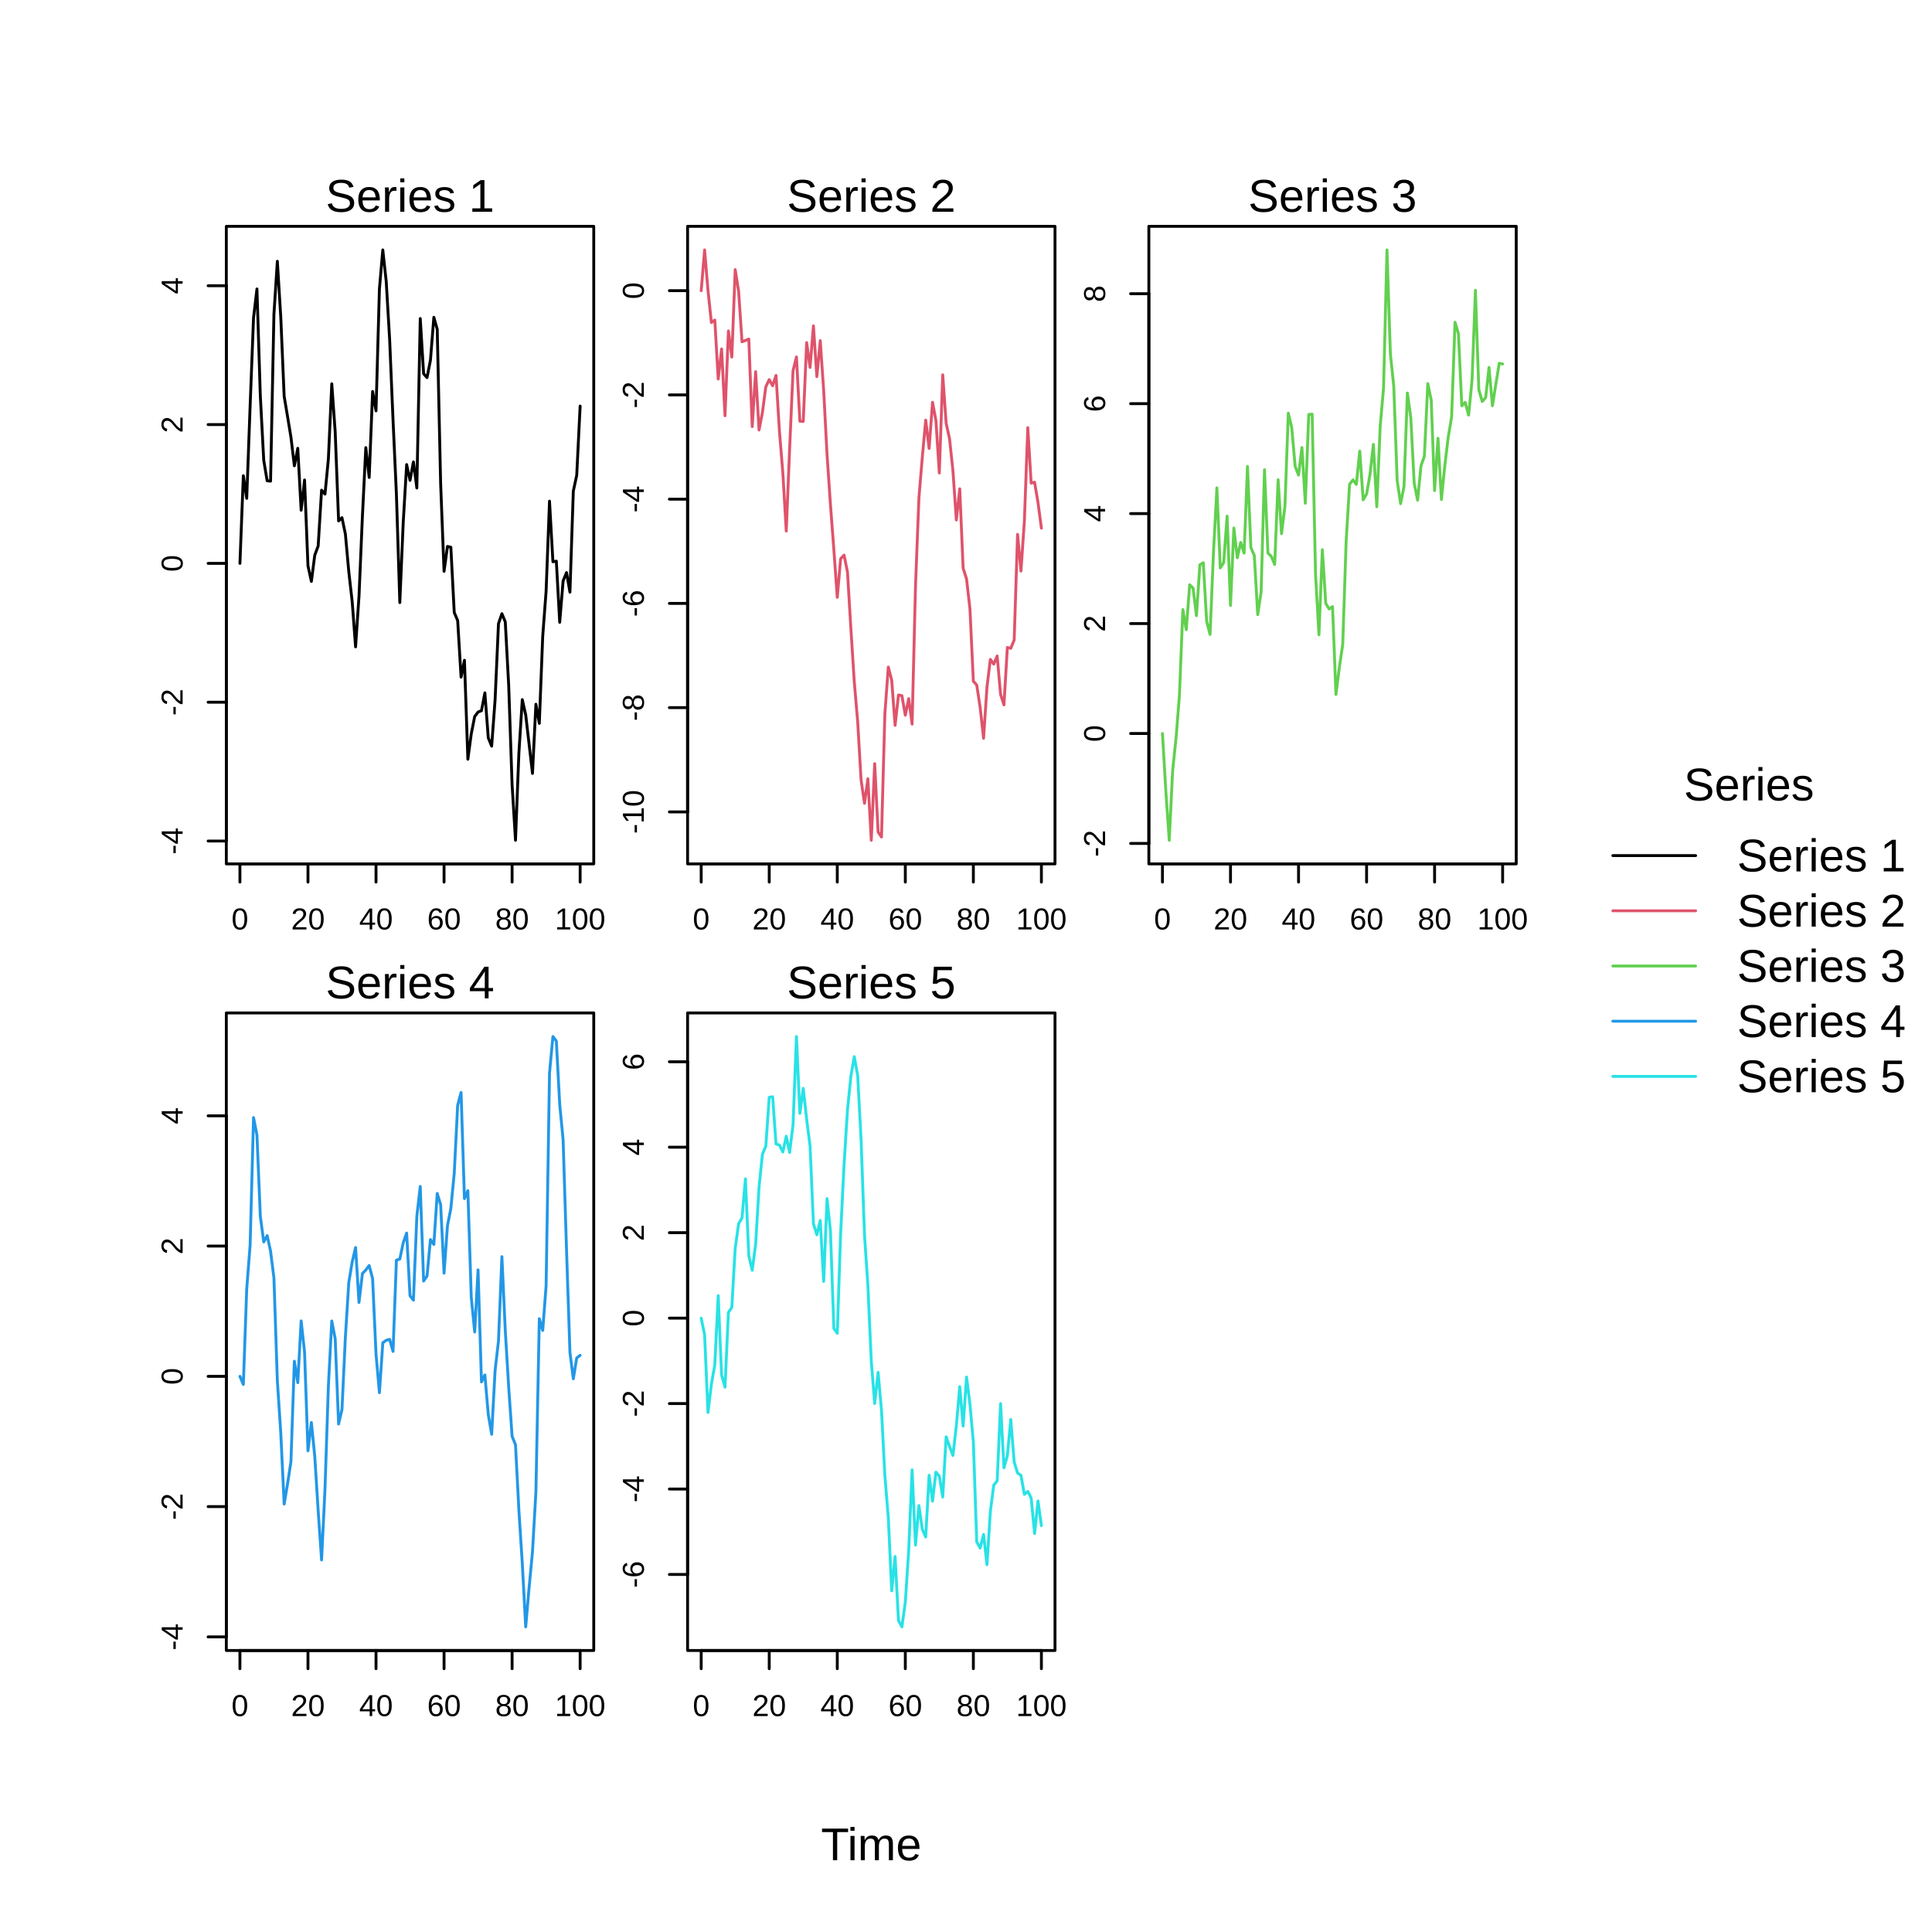
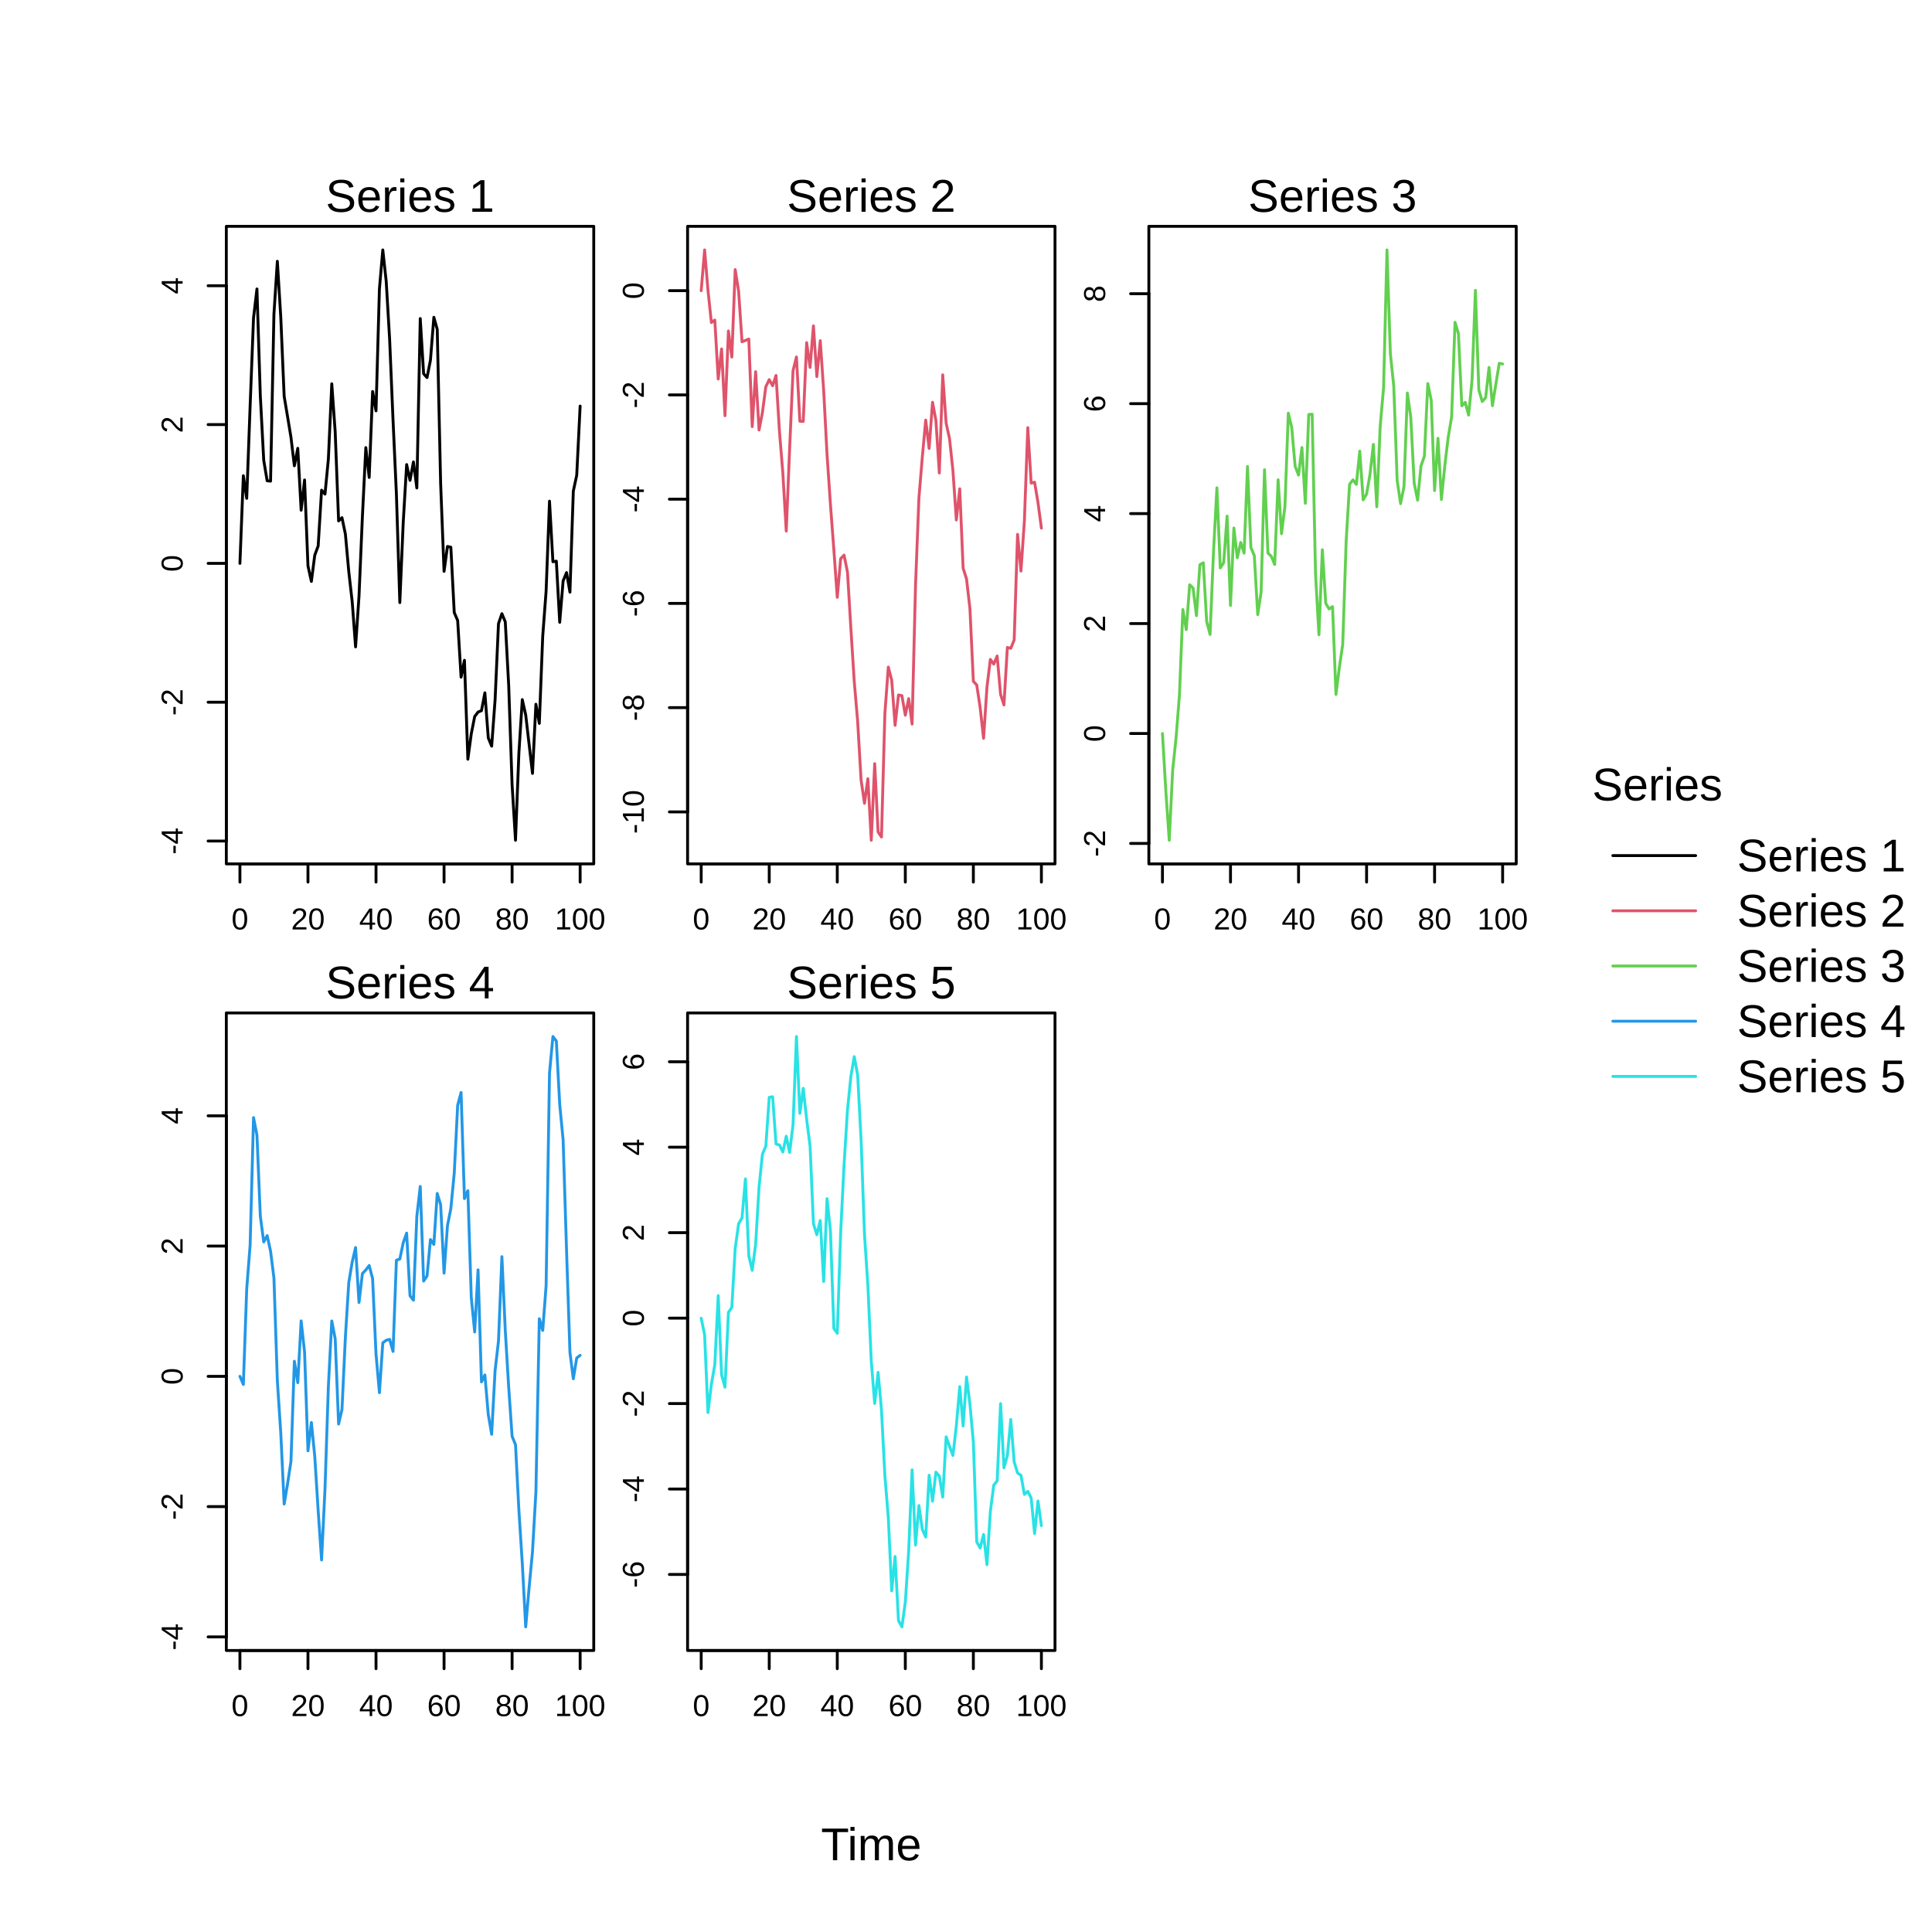
<svg xmlns="http://www.w3.org/2000/svg" width="504.00pt" height="504.00pt" viewBox="0 0 504.00 504.00">
  <g class="svglite">
    <defs>
      <style type="text/css">
    .svglite line, .svglite polyline, .svglite polygon, .svglite path, .svglite rect, .svglite circle {
      fill: none;
      stroke: #000000;
      stroke-linecap: round;
      stroke-linejoin: round;
      stroke-miterlimit: 10.00;
    }
    .svglite text {
      white-space: pre;
    }
    .svglite g.glyphgroup path {
      fill: inherit;
      stroke: none;
    }
  </style>
    </defs>
    <rect width="100%" height="100%" style="stroke: none; fill: #FFFFFF;" />
    <defs>
      <clipPath id="cpMC4wMHw1MDQuMDB8MC4wMHw1MDQuMDA=">
        <rect x="0.00" y="0.00" width="504.00" height="504.00" />
      </clipPath>
    </defs>
    <g clip-path="url(#cpMC4wMHw1MDQuMDB8MC4wMHw1MDQuMDA=)">
      <line x1="420.74" y1="223.20" x2="442.34" y2="223.20" style="stroke-width: 0.75;" />
      <line x1="420.74" y1="237.60" x2="442.34" y2="237.60" style="stroke-width: 0.75; stroke: #DF536B;" />
      <line x1="420.74" y1="252.00" x2="442.34" y2="252.00" style="stroke-width: 0.75; stroke: #61D04F;" />
      <line x1="420.74" y1="266.40" x2="442.34" y2="266.40" style="stroke-width: 0.75; stroke: #2297E6;" />
      <line x1="420.74" y1="280.80" x2="442.34" y2="280.80" style="stroke-width: 0.75; stroke: #28E2E5;" />
-       <text x="456.25" y="208.80" text-anchor="middle" style="font-size: 12.00px; font-family: &quot;Liberation Sans&quot;;" textLength="34.02px" lengthAdjust="spacingAndGlyphs">Series</text>
+       <text x="415.34" y="208.80" style="font-size: 12.00px; font-family: &quot;Liberation Sans&quot;;" textLength="34.02px" lengthAdjust="spacingAndGlyphs">Series</text>
      <text x="453.14" y="227.33" style="font-size: 12.00px; font-family: &quot;Liberation Sans&quot;;" textLength="44.02px" lengthAdjust="spacingAndGlyphs">Series 1</text>
      <text x="453.14" y="241.73" style="font-size: 12.00px; font-family: &quot;Liberation Sans&quot;;" textLength="44.02px" lengthAdjust="spacingAndGlyphs">Series 2</text>
      <text x="453.14" y="256.13" style="font-size: 12.00px; font-family: &quot;Liberation Sans&quot;;" textLength="44.02px" lengthAdjust="spacingAndGlyphs">Series 3</text>
      <text x="453.14" y="270.53" style="font-size: 12.00px; font-family: &quot;Liberation Sans&quot;;" textLength="44.02px" lengthAdjust="spacingAndGlyphs">Series 4</text>
      <text x="453.14" y="284.93" style="font-size: 12.00px; font-family: &quot;Liberation Sans&quot;;" textLength="44.02px" lengthAdjust="spacingAndGlyphs">Series 5</text>
    </g>
    <defs>
      <clipPath id="cpMC4wMHwzOTUuNTR8MC4wMHw1MDQuMDA=">
        <rect x="0.00" y="0.00" width="395.54" height="504.00" />
      </clipPath>
    </defs>
    <g clip-path="url(#cpMC4wMHwzOTUuNTR8MC4wMHw1MDQuMDA=)">
      <text x="227.29" y="485.28" text-anchor="middle" style="font-size: 12.00px; font-family: &quot;Liberation Sans&quot;;" textLength="26.23px" lengthAdjust="spacingAndGlyphs">Time</text>
    </g>
    <defs>
      <clipPath id="cpNTkuMDR8MTU0Ljg5fDU5LjA0fDIyNS4zNg==">
        <rect x="59.04" y="59.04" width="95.85" height="166.32" />
      </clipPath>
    </defs>
    <g clip-path="url(#cpNTkuMDR8MTU0Ljg5fDU5LjA0fDIyNS4zNg==)">
</g>
    <g clip-path="url(#cpMC4wMHw1MDQuMDB8MC4wMHw1MDQuMDA=)">
      <line x1="62.59" y1="225.36" x2="151.34" y2="225.36" style="stroke-width: 0.75;" />
      <line x1="62.59" y1="225.36" x2="62.59" y2="230.11" style="stroke-width: 0.75;" />
      <line x1="80.34" y1="225.36" x2="80.34" y2="230.11" style="stroke-width: 0.75;" />
      <line x1="98.09" y1="225.36" x2="98.09" y2="230.11" style="stroke-width: 0.75;" />
      <line x1="115.84" y1="225.36" x2="115.84" y2="230.11" style="stroke-width: 0.75;" />
      <line x1="133.59" y1="225.36" x2="133.59" y2="230.11" style="stroke-width: 0.75;" />
      <line x1="151.34" y1="225.36" x2="151.34" y2="230.11" style="stroke-width: 0.75;" />
      <text x="62.59" y="242.47" text-anchor="middle" style="font-size: 7.92px; font-family: &quot;Liberation Sans&quot;;" textLength="4.39px" lengthAdjust="spacingAndGlyphs">0</text>
      <text x="80.34" y="242.47" text-anchor="middle" style="font-size: 7.92px; font-family: &quot;Liberation Sans&quot;;" textLength="8.78px" lengthAdjust="spacingAndGlyphs">20</text>
      <text x="98.09" y="242.47" text-anchor="middle" style="font-size: 7.92px; font-family: &quot;Liberation Sans&quot;;" textLength="8.78px" lengthAdjust="spacingAndGlyphs">40</text>
      <text x="115.84" y="242.47" text-anchor="middle" style="font-size: 7.92px; font-family: &quot;Liberation Sans&quot;;" textLength="8.78px" lengthAdjust="spacingAndGlyphs">60</text>
      <text x="133.59" y="242.47" text-anchor="middle" style="font-size: 7.92px; font-family: &quot;Liberation Sans&quot;;" textLength="8.78px" lengthAdjust="spacingAndGlyphs">80</text>
      <text x="151.34" y="242.47" text-anchor="middle" style="font-size: 7.92px; font-family: &quot;Liberation Sans&quot;;" textLength="13.17px" lengthAdjust="spacingAndGlyphs">100</text>
      <line x1="59.04" y1="219.40" x2="59.04" y2="74.54" style="stroke-width: 0.75;" />
      <line x1="59.04" y1="219.40" x2="54.29" y2="219.40" style="stroke-width: 0.75;" />
      <line x1="59.04" y1="183.19" x2="54.29" y2="183.19" style="stroke-width: 0.75;" />
      <line x1="59.04" y1="146.97" x2="54.29" y2="146.97" style="stroke-width: 0.75;" />
      <line x1="59.04" y1="110.76" x2="54.29" y2="110.76" style="stroke-width: 0.75;" />
      <line x1="59.04" y1="74.54" x2="54.29" y2="74.54" style="stroke-width: 0.75;" />
      <text transform="translate(47.64,219.40) rotate(-90)" text-anchor="middle" style="font-size: 7.92px; font-family: &quot;Liberation Sans&quot;;" textLength="7.03px" lengthAdjust="spacingAndGlyphs">-4</text>
      <text transform="translate(47.64,183.19) rotate(-90)" text-anchor="middle" style="font-size: 7.92px; font-family: &quot;Liberation Sans&quot;;" textLength="7.03px" lengthAdjust="spacingAndGlyphs">-2</text>
      <text transform="translate(47.64,146.97) rotate(-90)" text-anchor="middle" style="font-size: 7.92px; font-family: &quot;Liberation Sans&quot;;" textLength="4.39px" lengthAdjust="spacingAndGlyphs">0</text>
      <text transform="translate(47.64,110.76) rotate(-90)" text-anchor="middle" style="font-size: 7.92px; font-family: &quot;Liberation Sans&quot;;" textLength="4.39px" lengthAdjust="spacingAndGlyphs">2</text>
      <text transform="translate(47.64,74.54) rotate(-90)" text-anchor="middle" style="font-size: 7.92px; font-family: &quot;Liberation Sans&quot;;" textLength="4.39px" lengthAdjust="spacingAndGlyphs">4</text>
      <rect x="59.04" y="43.20" width="95.85" height="15.84" style="stroke-width: 0.75; stroke: none;" />
-       <text x="106.96" y="55.24" text-anchor="middle" style="font-size: 12.00px; font-family: &quot;Liberation Sans&quot;;" textLength="44.02px" lengthAdjust="spacingAndGlyphs">Series 1</text>
+       <text x="106.96" y="55.25" text-anchor="middle" style="font-size: 12.00px; font-family: &quot;Liberation Sans&quot;;" textLength="44.02px" lengthAdjust="spacingAndGlyphs">Series 1</text>
      <polygon points="59.04,225.36 154.89,225.36 154.89,59.04 59.04,59.04 " style="stroke-width: 0.75;" />
    </g>
    <defs>
      <clipPath id="cpMTc5LjM3fDI3NS4yMnw1OS4wNHwyMjUuMzY=">
        <rect x="179.37" y="59.04" width="95.85" height="166.32" />
      </clipPath>
    </defs>
    <g clip-path="url(#cpMTc5LjM3fDI3NS4yMnw1OS4wNHwyMjUuMzY=)">
</g>
    <g clip-path="url(#cpMC4wMHw1MDQuMDB8MC4wMHw1MDQuMDA=)">
      <line x1="182.92" y1="225.36" x2="271.67" y2="225.36" style="stroke-width: 0.75;" />
      <line x1="182.92" y1="225.36" x2="182.92" y2="230.11" style="stroke-width: 0.75;" />
      <line x1="200.67" y1="225.36" x2="200.67" y2="230.11" style="stroke-width: 0.75;" />
      <line x1="218.42" y1="225.36" x2="218.42" y2="230.11" style="stroke-width: 0.75;" />
      <line x1="236.17" y1="225.36" x2="236.17" y2="230.11" style="stroke-width: 0.75;" />
      <line x1="253.92" y1="225.36" x2="253.92" y2="230.11" style="stroke-width: 0.75;" />
      <line x1="271.67" y1="225.36" x2="271.67" y2="230.11" style="stroke-width: 0.75;" />
      <text x="182.92" y="242.47" text-anchor="middle" style="font-size: 7.92px; font-family: &quot;Liberation Sans&quot;;" textLength="4.39px" lengthAdjust="spacingAndGlyphs">0</text>
      <text x="200.67" y="242.47" text-anchor="middle" style="font-size: 7.92px; font-family: &quot;Liberation Sans&quot;;" textLength="8.78px" lengthAdjust="spacingAndGlyphs">20</text>
      <text x="218.42" y="242.47" text-anchor="middle" style="font-size: 7.92px; font-family: &quot;Liberation Sans&quot;;" textLength="8.78px" lengthAdjust="spacingAndGlyphs">40</text>
      <text x="236.17" y="242.47" text-anchor="middle" style="font-size: 7.92px; font-family: &quot;Liberation Sans&quot;;" textLength="8.78px" lengthAdjust="spacingAndGlyphs">60</text>
      <text x="253.92" y="242.47" text-anchor="middle" style="font-size: 7.92px; font-family: &quot;Liberation Sans&quot;;" textLength="8.78px" lengthAdjust="spacingAndGlyphs">80</text>
      <text x="271.67" y="242.47" text-anchor="middle" style="font-size: 7.92px; font-family: &quot;Liberation Sans&quot;;" textLength="13.17px" lengthAdjust="spacingAndGlyphs">100</text>
      <line x1="179.37" y1="211.80" x2="179.37" y2="75.83" style="stroke-width: 0.75;" />
      <line x1="179.37" y1="211.80" x2="174.62" y2="211.80" style="stroke-width: 0.75;" />
      <line x1="179.37" y1="184.60" x2="174.62" y2="184.60" style="stroke-width: 0.75;" />
      <line x1="179.37" y1="157.41" x2="174.62" y2="157.41" style="stroke-width: 0.75;" />
      <line x1="179.37" y1="130.22" x2="174.62" y2="130.22" style="stroke-width: 0.75;" />
      <line x1="179.37" y1="103.02" x2="174.62" y2="103.02" style="stroke-width: 0.75;" />
      <line x1="179.37" y1="75.83" x2="174.62" y2="75.83" style="stroke-width: 0.75;" />
      <text transform="translate(167.96,211.80) rotate(-90)" text-anchor="middle" style="font-size: 7.92px; font-family: &quot;Liberation Sans&quot;;" textLength="11.42px" lengthAdjust="spacingAndGlyphs">-10</text>
      <text transform="translate(167.96,184.60) rotate(-90)" text-anchor="middle" style="font-size: 7.92px; font-family: &quot;Liberation Sans&quot;;" textLength="7.03px" lengthAdjust="spacingAndGlyphs">-8</text>
      <text transform="translate(167.96,157.41) rotate(-90)" text-anchor="middle" style="font-size: 7.92px; font-family: &quot;Liberation Sans&quot;;" textLength="7.03px" lengthAdjust="spacingAndGlyphs">-6</text>
      <text transform="translate(167.96,130.22) rotate(-90)" text-anchor="middle" style="font-size: 7.92px; font-family: &quot;Liberation Sans&quot;;" textLength="7.03px" lengthAdjust="spacingAndGlyphs">-4</text>
      <text transform="translate(167.96,103.02) rotate(-90)" text-anchor="middle" style="font-size: 7.92px; font-family: &quot;Liberation Sans&quot;;" textLength="7.03px" lengthAdjust="spacingAndGlyphs">-2</text>
      <text transform="translate(167.96,75.83) rotate(-90)" text-anchor="middle" style="font-size: 7.92px; font-family: &quot;Liberation Sans&quot;;" textLength="4.39px" lengthAdjust="spacingAndGlyphs">0</text>
      <rect x="179.37" y="43.20" width="95.85" height="15.84" style="stroke-width: 0.75; stroke: none;" />
-       <text x="227.29" y="55.24" text-anchor="middle" style="font-size: 12.00px; font-family: &quot;Liberation Sans&quot;;" textLength="44.02px" lengthAdjust="spacingAndGlyphs">Series 2</text>
+       <text x="227.29" y="55.25" text-anchor="middle" style="font-size: 12.00px; font-family: &quot;Liberation Sans&quot;;" textLength="44.02px" lengthAdjust="spacingAndGlyphs">Series 2</text>
      <polygon points="179.37,225.36 275.22,225.36 275.22,59.04 179.37,59.04 " style="stroke-width: 0.75;" />
    </g>
    <defs>
      <clipPath id="cpMjk5LjcwfDM5NS41NHw1OS4wNHwyMjUuMzY=">
        <rect x="299.70" y="59.04" width="95.85" height="166.32" />
      </clipPath>
    </defs>
    <g clip-path="url(#cpMjk5LjcwfDM5NS41NHw1OS4wNHwyMjUuMzY=)">
</g>
    <g clip-path="url(#cpMC4wMHw1MDQuMDB8MC4wMHw1MDQuMDA=)">
      <line x1="303.25" y1="225.36" x2="391.99" y2="225.36" style="stroke-width: 0.75;" />
      <line x1="303.25" y1="225.36" x2="303.25" y2="230.11" style="stroke-width: 0.75;" />
      <line x1="321.00" y1="225.36" x2="321.00" y2="230.11" style="stroke-width: 0.75;" />
      <line x1="338.75" y1="225.36" x2="338.75" y2="230.11" style="stroke-width: 0.75;" />
      <line x1="356.50" y1="225.36" x2="356.50" y2="230.11" style="stroke-width: 0.75;" />
      <line x1="374.24" y1="225.36" x2="374.24" y2="230.11" style="stroke-width: 0.75;" />
      <line x1="391.99" y1="225.36" x2="391.99" y2="230.11" style="stroke-width: 0.75;" />
      <text x="303.25" y="242.47" text-anchor="middle" style="font-size: 7.92px; font-family: &quot;Liberation Sans&quot;;" textLength="4.39px" lengthAdjust="spacingAndGlyphs">0</text>
      <text x="321.00" y="242.47" text-anchor="middle" style="font-size: 7.92px; font-family: &quot;Liberation Sans&quot;;" textLength="8.78px" lengthAdjust="spacingAndGlyphs">20</text>
      <text x="338.75" y="242.47" text-anchor="middle" style="font-size: 7.92px; font-family: &quot;Liberation Sans&quot;;" textLength="8.78px" lengthAdjust="spacingAndGlyphs">40</text>
      <text x="356.50" y="242.47" text-anchor="middle" style="font-size: 7.92px; font-family: &quot;Liberation Sans&quot;;" textLength="8.78px" lengthAdjust="spacingAndGlyphs">60</text>
      <text x="374.24" y="242.47" text-anchor="middle" style="font-size: 7.92px; font-family: &quot;Liberation Sans&quot;;" textLength="8.78px" lengthAdjust="spacingAndGlyphs">80</text>
      <text x="391.99" y="242.47" text-anchor="middle" style="font-size: 7.92px; font-family: &quot;Liberation Sans&quot;;" textLength="13.17px" lengthAdjust="spacingAndGlyphs">100</text>
      <line x1="299.70" y1="220.03" x2="299.70" y2="76.62" style="stroke-width: 0.75;" />
      <line x1="299.70" y1="220.03" x2="294.94" y2="220.03" style="stroke-width: 0.75;" />
      <line x1="299.70" y1="191.35" x2="294.94" y2="191.35" style="stroke-width: 0.75;" />
      <line x1="299.70" y1="162.67" x2="294.94" y2="162.67" style="stroke-width: 0.75;" />
      <line x1="299.70" y1="133.98" x2="294.94" y2="133.98" style="stroke-width: 0.75;" />
      <line x1="299.70" y1="105.30" x2="294.94" y2="105.30" style="stroke-width: 0.75;" />
      <line x1="299.70" y1="76.62" x2="294.94" y2="76.62" style="stroke-width: 0.75;" />
      <text transform="translate(288.29,220.03) rotate(-90)" text-anchor="middle" style="font-size: 7.92px; font-family: &quot;Liberation Sans&quot;;" textLength="7.03px" lengthAdjust="spacingAndGlyphs">-2</text>
      <text transform="translate(288.29,191.35) rotate(-90)" text-anchor="middle" style="font-size: 7.92px; font-family: &quot;Liberation Sans&quot;;" textLength="4.39px" lengthAdjust="spacingAndGlyphs">0</text>
      <text transform="translate(288.29,162.67) rotate(-90)" text-anchor="middle" style="font-size: 7.92px; font-family: &quot;Liberation Sans&quot;;" textLength="4.39px" lengthAdjust="spacingAndGlyphs">2</text>
      <text transform="translate(288.29,133.98) rotate(-90)" text-anchor="middle" style="font-size: 7.92px; font-family: &quot;Liberation Sans&quot;;" textLength="4.39px" lengthAdjust="spacingAndGlyphs">4</text>
      <text transform="translate(288.29,105.30) rotate(-90)" text-anchor="middle" style="font-size: 7.92px; font-family: &quot;Liberation Sans&quot;;" textLength="4.39px" lengthAdjust="spacingAndGlyphs">6</text>
      <text transform="translate(288.29,76.62) rotate(-90)" text-anchor="middle" style="font-size: 7.92px; font-family: &quot;Liberation Sans&quot;;" textLength="4.39px" lengthAdjust="spacingAndGlyphs">8</text>
      <rect x="299.70" y="43.20" width="95.85" height="15.84" style="stroke-width: 0.75; stroke: none;" />
-       <text x="347.62" y="55.24" text-anchor="middle" style="font-size: 12.00px; font-family: &quot;Liberation Sans&quot;;" textLength="44.02px" lengthAdjust="spacingAndGlyphs">Series 3</text>
+       <text x="347.62" y="55.25" text-anchor="middle" style="font-size: 12.00px; font-family: &quot;Liberation Sans&quot;;" textLength="44.02px" lengthAdjust="spacingAndGlyphs">Series 3</text>
      <polygon points="299.70,225.36 395.54,225.36 395.54,59.04 299.70,59.04 " style="stroke-width: 0.75;" />
    </g>
    <defs>
      <clipPath id="cpNTkuMDR8MTU0Ljg5fDI2NC4yNHw0MzAuNTY=">
        <rect x="59.04" y="264.24" width="95.85" height="166.32" />
      </clipPath>
    </defs>
    <g clip-path="url(#cpNTkuMDR8MTU0Ljg5fDI2NC4yNHw0MzAuNTY=)">
</g>
    <g clip-path="url(#cpMC4wMHw1MDQuMDB8MC4wMHw1MDQuMDA=)">
      <line x1="62.59" y1="430.56" x2="151.34" y2="430.56" style="stroke-width: 0.75;" />
      <line x1="62.59" y1="430.56" x2="62.59" y2="435.31" style="stroke-width: 0.75;" />
      <line x1="80.34" y1="430.56" x2="80.34" y2="435.31" style="stroke-width: 0.75;" />
      <line x1="98.09" y1="430.56" x2="98.09" y2="435.31" style="stroke-width: 0.75;" />
      <line x1="115.84" y1="430.56" x2="115.84" y2="435.31" style="stroke-width: 0.75;" />
      <line x1="133.59" y1="430.56" x2="133.59" y2="435.31" style="stroke-width: 0.75;" />
      <line x1="151.34" y1="430.56" x2="151.34" y2="435.31" style="stroke-width: 0.75;" />
      <text x="62.59" y="447.67" text-anchor="middle" style="font-size: 7.92px; font-family: &quot;Liberation Sans&quot;;" textLength="4.39px" lengthAdjust="spacingAndGlyphs">0</text>
      <text x="80.34" y="447.67" text-anchor="middle" style="font-size: 7.92px; font-family: &quot;Liberation Sans&quot;;" textLength="8.78px" lengthAdjust="spacingAndGlyphs">20</text>
      <text x="98.09" y="447.67" text-anchor="middle" style="font-size: 7.92px; font-family: &quot;Liberation Sans&quot;;" textLength="8.78px" lengthAdjust="spacingAndGlyphs">40</text>
      <text x="115.84" y="447.67" text-anchor="middle" style="font-size: 7.92px; font-family: &quot;Liberation Sans&quot;;" textLength="8.78px" lengthAdjust="spacingAndGlyphs">60</text>
      <text x="133.59" y="447.67" text-anchor="middle" style="font-size: 7.92px; font-family: &quot;Liberation Sans&quot;;" textLength="8.78px" lengthAdjust="spacingAndGlyphs">80</text>
      <text x="151.34" y="447.67" text-anchor="middle" style="font-size: 7.92px; font-family: &quot;Liberation Sans&quot;;" textLength="13.17px" lengthAdjust="spacingAndGlyphs">100</text>
      <line x1="59.04" y1="427.02" x2="59.04" y2="291.08" style="stroke-width: 0.75;" />
      <line x1="59.04" y1="427.02" x2="54.29" y2="427.02" style="stroke-width: 0.75;" />
      <line x1="59.04" y1="393.03" x2="54.29" y2="393.03" style="stroke-width: 0.75;" />
      <line x1="59.04" y1="359.05" x2="54.29" y2="359.05" style="stroke-width: 0.75;" />
      <line x1="59.04" y1="325.06" x2="54.29" y2="325.06" style="stroke-width: 0.75;" />
      <line x1="59.04" y1="291.08" x2="54.29" y2="291.08" style="stroke-width: 0.75;" />
      <text transform="translate(47.64,427.02) rotate(-90)" text-anchor="middle" style="font-size: 7.92px; font-family: &quot;Liberation Sans&quot;;" textLength="7.03px" lengthAdjust="spacingAndGlyphs">-4</text>
      <text transform="translate(47.64,393.03) rotate(-90)" text-anchor="middle" style="font-size: 7.92px; font-family: &quot;Liberation Sans&quot;;" textLength="7.03px" lengthAdjust="spacingAndGlyphs">-2</text>
      <text transform="translate(47.64,359.05) rotate(-90)" text-anchor="middle" style="font-size: 7.92px; font-family: &quot;Liberation Sans&quot;;" textLength="4.39px" lengthAdjust="spacingAndGlyphs">0</text>
      <text transform="translate(47.64,325.06) rotate(-90)" text-anchor="middle" style="font-size: 7.92px; font-family: &quot;Liberation Sans&quot;;" textLength="4.39px" lengthAdjust="spacingAndGlyphs">2</text>
      <text transform="translate(47.64,291.08) rotate(-90)" text-anchor="middle" style="font-size: 7.92px; font-family: &quot;Liberation Sans&quot;;" textLength="4.39px" lengthAdjust="spacingAndGlyphs">4</text>
      <rect x="59.04" y="248.40" width="95.85" height="15.84" style="stroke-width: 0.75; stroke: none;" />
-       <text x="106.96" y="260.44" text-anchor="middle" style="font-size: 12.00px; font-family: &quot;Liberation Sans&quot;;" textLength="44.02px" lengthAdjust="spacingAndGlyphs">Series 4</text>
+       <text x="106.96" y="260.45" text-anchor="middle" style="font-size: 12.00px; font-family: &quot;Liberation Sans&quot;;" textLength="44.02px" lengthAdjust="spacingAndGlyphs">Series 4</text>
      <polygon points="59.04,430.56 154.89,430.56 154.89,264.24 59.04,264.24 " style="stroke-width: 0.75;" />
    </g>
    <defs>
      <clipPath id="cpMTc5LjM3fDI3NS4yMnwyNjQuMjR8NDMwLjU2">
        <rect x="179.37" y="264.24" width="95.85" height="166.32" />
      </clipPath>
    </defs>
    <g clip-path="url(#cpMTc5LjM3fDI3NS4yMnwyNjQuMjR8NDMwLjU2)">
</g>
    <g clip-path="url(#cpMC4wMHw1MDQuMDB8MC4wMHw1MDQuMDA=)">
      <line x1="182.92" y1="430.56" x2="271.67" y2="430.56" style="stroke-width: 0.75;" />
      <line x1="182.92" y1="430.56" x2="182.92" y2="435.31" style="stroke-width: 0.75;" />
      <line x1="200.67" y1="430.56" x2="200.67" y2="435.31" style="stroke-width: 0.75;" />
      <line x1="218.42" y1="430.56" x2="218.42" y2="435.31" style="stroke-width: 0.75;" />
      <line x1="236.17" y1="430.56" x2="236.17" y2="435.31" style="stroke-width: 0.75;" />
      <line x1="253.92" y1="430.56" x2="253.92" y2="435.31" style="stroke-width: 0.75;" />
      <line x1="271.67" y1="430.56" x2="271.67" y2="435.31" style="stroke-width: 0.75;" />
      <text x="182.92" y="447.67" text-anchor="middle" style="font-size: 7.92px; font-family: &quot;Liberation Sans&quot;;" textLength="4.39px" lengthAdjust="spacingAndGlyphs">0</text>
      <text x="200.67" y="447.67" text-anchor="middle" style="font-size: 7.92px; font-family: &quot;Liberation Sans&quot;;" textLength="8.78px" lengthAdjust="spacingAndGlyphs">20</text>
      <text x="218.42" y="447.67" text-anchor="middle" style="font-size: 7.92px; font-family: &quot;Liberation Sans&quot;;" textLength="8.78px" lengthAdjust="spacingAndGlyphs">40</text>
      <text x="236.17" y="447.67" text-anchor="middle" style="font-size: 7.92px; font-family: &quot;Liberation Sans&quot;;" textLength="8.78px" lengthAdjust="spacingAndGlyphs">60</text>
      <text x="253.92" y="447.67" text-anchor="middle" style="font-size: 7.92px; font-family: &quot;Liberation Sans&quot;;" textLength="8.78px" lengthAdjust="spacingAndGlyphs">80</text>
      <text x="271.67" y="447.67" text-anchor="middle" style="font-size: 7.92px; font-family: &quot;Liberation Sans&quot;;" textLength="13.17px" lengthAdjust="spacingAndGlyphs">100</text>
      <line x1="179.37" y1="410.73" x2="179.37" y2="276.98" style="stroke-width: 0.75;" />
      <line x1="179.37" y1="410.73" x2="174.62" y2="410.73" style="stroke-width: 0.75;" />
      <line x1="179.37" y1="388.44" x2="174.62" y2="388.44" style="stroke-width: 0.75;" />
      <line x1="179.37" y1="366.15" x2="174.62" y2="366.15" style="stroke-width: 0.75;" />
      <line x1="179.37" y1="343.86" x2="174.62" y2="343.86" style="stroke-width: 0.75;" />
      <line x1="179.37" y1="321.57" x2="174.62" y2="321.57" style="stroke-width: 0.75;" />
      <line x1="179.37" y1="299.27" x2="174.62" y2="299.27" style="stroke-width: 0.75;" />
      <line x1="179.37" y1="276.98" x2="174.62" y2="276.98" style="stroke-width: 0.75;" />
      <text transform="translate(167.96,410.73) rotate(-90)" text-anchor="middle" style="font-size: 7.92px; font-family: &quot;Liberation Sans&quot;;" textLength="7.03px" lengthAdjust="spacingAndGlyphs">-6</text>
      <text transform="translate(167.96,388.44) rotate(-90)" text-anchor="middle" style="font-size: 7.92px; font-family: &quot;Liberation Sans&quot;;" textLength="7.03px" lengthAdjust="spacingAndGlyphs">-4</text>
      <text transform="translate(167.96,366.15) rotate(-90)" text-anchor="middle" style="font-size: 7.92px; font-family: &quot;Liberation Sans&quot;;" textLength="7.03px" lengthAdjust="spacingAndGlyphs">-2</text>
      <text transform="translate(167.96,343.86) rotate(-90)" text-anchor="middle" style="font-size: 7.92px; font-family: &quot;Liberation Sans&quot;;" textLength="4.39px" lengthAdjust="spacingAndGlyphs">0</text>
      <text transform="translate(167.96,321.57) rotate(-90)" text-anchor="middle" style="font-size: 7.92px; font-family: &quot;Liberation Sans&quot;;" textLength="4.39px" lengthAdjust="spacingAndGlyphs">2</text>
      <text transform="translate(167.96,299.27) rotate(-90)" text-anchor="middle" style="font-size: 7.92px; font-family: &quot;Liberation Sans&quot;;" textLength="4.39px" lengthAdjust="spacingAndGlyphs">4</text>
      <text transform="translate(167.96,276.98) rotate(-90)" text-anchor="middle" style="font-size: 7.92px; font-family: &quot;Liberation Sans&quot;;" textLength="4.39px" lengthAdjust="spacingAndGlyphs">6</text>
      <rect x="179.37" y="248.40" width="95.85" height="15.84" style="stroke-width: 0.75; stroke: none;" />
-       <text x="227.29" y="260.44" text-anchor="middle" style="font-size: 12.00px; font-family: &quot;Liberation Sans&quot;;" textLength="44.02px" lengthAdjust="spacingAndGlyphs">Series 5</text>
+       <text x="227.29" y="260.45" text-anchor="middle" style="font-size: 12.00px; font-family: &quot;Liberation Sans&quot;;" textLength="44.02px" lengthAdjust="spacingAndGlyphs">Series 5</text>
      <polygon points="179.37,430.56 275.22,430.56 275.22,264.24 179.37,264.24 " style="stroke-width: 0.75;" />
    </g>
    <g clip-path="url(#cpNTkuMDR8MTU0Ljg5fDU5LjA0fDIyNS4zNg==)">
      <polyline points="62.59,146.97 63.48,124.10 64.36,130.01 65.25,105.93 66.14,82.89 67.03,75.38 67.91,103.27 68.80,120.08 69.69,125.42 70.58,125.52 71.46,81.98 72.35,68.16 73.24,82.62 74.13,103.40 75.01,108.65 75.90,114.06 76.79,121.51 77.68,116.95 78.56,133.10 79.45,125.21 80.34,147.62 81.23,151.68 82.11,144.84 83.00,142.43 83.89,127.87 84.78,128.90 85.66,119.78 86.55,100.12 87.44,112.63 88.33,135.89 89.21,135.05 90.10,139.32 90.99,149.15 91.88,156.99 92.76,168.75 93.65,155.59 94.54,134.74 95.43,116.77 96.31,124.55 97.20,102.13 98.09,107.18 98.98,75.35 99.86,65.20 100.75,73.40 101.64,88.46 102.53,109.59 103.41,128.88 104.30,157.20 105.19,136.26 106.08,121.19 106.96,125.31 107.85,120.49 108.74,127.31 109.63,83.10 110.51,97.50 111.40,98.50 112.29,93.97 113.18,82.77 114.06,85.90 114.95,126.17 115.84,149.05 116.73,142.55 117.61,142.75 118.50,159.79 119.39,161.88 120.28,176.64 121.16,172.25 122.05,198.06 122.94,191.43 123.83,186.93 124.71,185.75 125.60,185.40 126.49,180.74 127.38,192.50 128.26,194.65 129.15,182.63 130.04,162.69 130.93,160.09 131.81,162.22 132.70,178.74 133.59,204.77 134.48,219.20 135.36,196.49 136.25,182.51 137.14,186.49 138.03,194.18 138.91,201.76 139.80,183.71 140.69,188.71 141.58,165.96 142.46,154.25 143.35,130.73 144.24,146.54 145.13,146.39 146.01,162.34 146.90,151.54 147.79,149.37 148.68,154.48 149.56,128.12 150.45,123.97 151.34,105.93 " style="stroke-width: 0.75;" />
    </g>
    <g clip-path="url(#cpMTc5LjM3fDI3NS4yMnw1OS4wNHwyMjUuMzY=)">
      <polyline points="182.92,75.83 183.81,65.20 184.69,75.76 185.58,84.14 186.47,83.50 187.36,98.87 188.24,91.03 189.13,108.45 190.02,86.34 190.91,93.15 191.79,70.33 192.68,75.94 193.57,89.16 194.46,88.82 195.34,88.44 196.23,111.29 197.12,96.96 198.01,112.18 198.89,107.62 199.78,100.89 200.67,99.02 201.56,100.63 202.44,97.94 203.33,112.47 204.22,123.39 205.11,138.54 205.99,117.05 206.88,96.69 207.77,93.12 208.66,109.88 209.54,109.93 210.43,89.38 211.32,95.85 212.20,85.00 213.09,98.24 213.98,88.87 214.87,101.86 215.75,118.61 216.64,131.62 217.53,143.45 218.42,155.83 219.30,145.75 220.19,144.82 221.08,149.22 221.97,163.99 222.85,177.81 223.74,188.25 224.63,203.47 225.52,209.56 226.40,203.15 227.29,219.20 228.18,199.21 229.07,217.04 229.95,218.35 230.84,186.13 231.73,174.02 232.62,177.45 233.50,189.22 234.39,181.30 235.28,181.47 236.17,186.57 237.05,182.25 237.94,188.89 238.83,152.74 239.72,129.90 240.60,119.30 241.49,109.60 242.38,116.98 243.27,104.94 244.15,109.68 245.04,123.39 245.93,97.78 246.82,110.41 247.70,114.41 248.59,122.77 249.48,135.65 250.37,127.51 251.25,148.22 252.14,151.02 253.03,158.83 253.92,177.73 254.80,178.69 255.69,184.55 256.58,192.60 257.47,179.26 258.35,172.02 259.24,173.25 260.13,171.13 261.02,181.15 261.90,183.89 262.79,168.90 263.68,169.13 264.57,166.93 265.45,139.40 266.34,148.97 267.23,135.91 268.12,111.56 269.00,126.03 269.89,125.79 270.78,131.09 271.67,137.77 " style="stroke-width: 0.75; stroke: #DF536B;" />
    </g>
    <g clip-path="url(#cpMjk5LjcwfDM5NS41NHw1OS4wNHwyMjUuMzY=)">
      <polyline points="303.25,191.35 304.13,206.35 305.02,219.20 305.91,201.00 306.80,192.48 307.68,181.35 308.57,159.02 309.46,164.26 310.35,152.55 311.23,153.42 312.12,160.61 313.01,147.33 313.90,146.80 314.78,162.09 315.67,165.51 316.56,144.07 317.45,127.26 318.33,148.16 319.22,146.80 320.11,134.64 321.00,157.94 321.88,137.74 322.77,145.51 323.66,141.51 324.55,144.29 325.43,121.69 326.32,142.85 327.21,144.92 328.10,160.34 328.98,154.51 329.87,122.54 330.76,144.26 331.65,145.14 332.53,147.26 333.42,125.15 334.31,139.23 335.20,132.11 336.08,107.77 336.97,111.51 337.86,121.63 338.75,123.94 339.63,116.75 340.52,131.29 341.41,108.13 342.30,108.05 343.18,149.71 344.07,165.59 344.96,143.40 345.85,157.41 346.73,158.86 347.62,158.25 348.51,181.15 349.40,174.11 350.28,168.06 351.17,141.19 352.06,126.35 352.95,125.18 353.83,126.36 354.72,117.67 355.61,130.40 356.50,128.88 357.38,123.82 358.27,115.93 359.16,132.20 360.05,111.22 360.93,101.16 361.82,65.20 362.71,92.31 363.59,100.76 364.48,125.35 365.37,131.39 366.26,126.94 367.14,102.53 368.03,108.88 368.92,126.07 369.81,130.48 370.69,121.58 371.58,118.97 372.47,100.06 373.36,104.35 374.24,127.98 375.13,114.34 376.02,130.30 376.91,121.45 377.79,114.09 378.68,108.79 379.57,84.07 380.46,87.02 381.34,105.87 382.23,104.96 383.12,108.29 384.01,99.18 384.89,75.74 385.78,101.67 386.67,104.74 387.56,103.73 388.44,95.85 389.33,105.84 390.22,100.24 391.11,94.77 391.99,94.95 " style="stroke-width: 0.75; stroke: #61D04F;" />
    </g>
    <g clip-path="url(#cpNTkuMDR8MTU0Ljg5fDI2NC4yNHw0MzAuNTY=)">
      <polyline points="62.59,359.05 63.48,361.16 64.36,336.24 65.25,324.79 66.14,291.54 67.03,296.11 67.91,317.26 68.80,323.99 69.69,322.33 70.58,326.38 71.46,333.38 72.35,360.18 73.24,373.73 74.13,392.36 75.01,387.12 75.90,381.26 76.79,355.10 77.68,360.70 78.56,344.58 79.45,352.72 80.34,378.47 81.23,371.08 82.11,379.91 83.00,394.09 83.89,406.95 84.78,388.43 85.66,361.72 86.55,344.60 87.44,349.24 88.33,371.49 89.21,367.71 90.10,348.79 90.99,334.56 91.88,329.22 92.76,325.44 93.65,339.78 94.54,332.24 95.43,331.29 96.31,330.13 97.20,333.56 98.09,353.24 98.98,363.31 99.86,350.30 100.75,349.64 101.64,349.39 102.53,352.55 103.41,328.75 104.30,328.44 105.19,324.20 106.08,321.67 106.96,338.04 107.85,339.17 108.74,317.30 109.63,309.51 110.51,334.19 111.40,332.87 112.29,323.36 113.18,324.63 114.06,311.33 114.95,314.27 115.84,332.13 116.73,319.74 117.61,315.27 118.50,306.03 119.39,288.34 120.28,284.99 121.16,312.68 122.05,310.62 122.94,338.45 123.83,347.47 124.71,331.26 125.60,360.50 126.49,358.69 127.38,369.04 128.26,374.16 129.15,357.57 130.04,349.82 130.93,327.82 131.81,347.08 132.70,361.85 133.59,374.68 134.48,376.89 135.36,393.91 136.25,407.84 137.14,424.40 138.03,414.13 138.91,404.81 139.80,389.23 140.69,344.01 141.58,347.07 142.46,335.43 143.35,279.93 144.24,270.40 145.13,271.57 146.01,288.10 146.90,297.38 147.79,326.08 148.68,352.80 149.56,359.68 150.45,354.25 151.34,353.57 " style="stroke-width: 0.75; stroke: #2297E6;" />
    </g>
    <g clip-path="url(#cpMTc5LjM3fDI3NS4yMnwyNjQuMjR8NDMwLjU2)">
      <polyline points="182.92,343.86 183.81,348.20 184.69,368.48 185.58,361.13 186.47,356.01 187.36,337.99 188.24,358.68 189.13,361.88 190.02,342.37 190.91,341.07 191.79,325.64 192.68,319.24 193.57,317.72 194.46,307.53 195.34,327.60 196.23,331.39 197.12,324.63 198.01,309.69 198.89,301.13 199.78,298.98 200.67,286.26 201.56,286.11 202.44,298.43 203.33,298.71 204.22,300.53 205.11,296.41 205.99,300.65 206.88,293.38 207.77,270.40 208.66,290.43 209.54,283.92 210.43,291.97 211.32,298.98 212.20,319.23 213.09,322.12 213.98,318.39 214.87,334.29 215.75,312.69 216.64,321.15 217.53,346.55 218.42,347.82 219.30,321.61 220.19,303.82 221.08,289.58 221.97,280.78 222.85,275.64 223.74,280.52 224.63,297.33 225.52,322.11 226.40,335.24 227.29,355.11 228.18,366.12 229.07,358.00 229.95,367.86 230.84,385.01 231.73,395.85 232.62,415.00 233.50,406.04 234.39,422.78 235.28,424.40 236.17,417.94 237.05,404.55 237.94,383.44 238.83,403.06 239.72,392.75 240.60,398.96 241.49,400.97 242.38,384.84 243.27,391.60 244.15,384.03 245.04,385.08 245.93,390.54 246.82,374.81 247.70,377.32 248.59,379.69 249.48,371.92 250.37,361.72 251.25,372.02 252.14,359.23 253.03,366.32 253.92,376.20 254.80,402.21 255.69,403.83 256.58,400.29 257.47,408.18 258.35,394.33 259.24,387.42 260.13,386.31 261.02,366.16 261.90,382.91 262.79,379.72 263.68,370.30 264.57,381.39 265.45,384.25 266.34,384.88 267.23,389.84 268.12,389.06 269.00,390.78 269.89,400.05 270.78,391.56 271.67,397.99 " style="stroke-width: 0.75; stroke: #28E2E5;" />
    </g>
    <defs>
      <clipPath id="cpMTI5Ljk1fDMyNy45OHwxMDguMTN8MzM3Ljgz">
        <rect x="129.95" y="108.13" width="198.03" height="229.70" />
      </clipPath>
    </defs>
    <g clip-path="url(#cpMTI5Ljk1fDMyNy45OHwxMDguMTN8MzM3Ljgz)">
</g>
  </g>
</svg>
